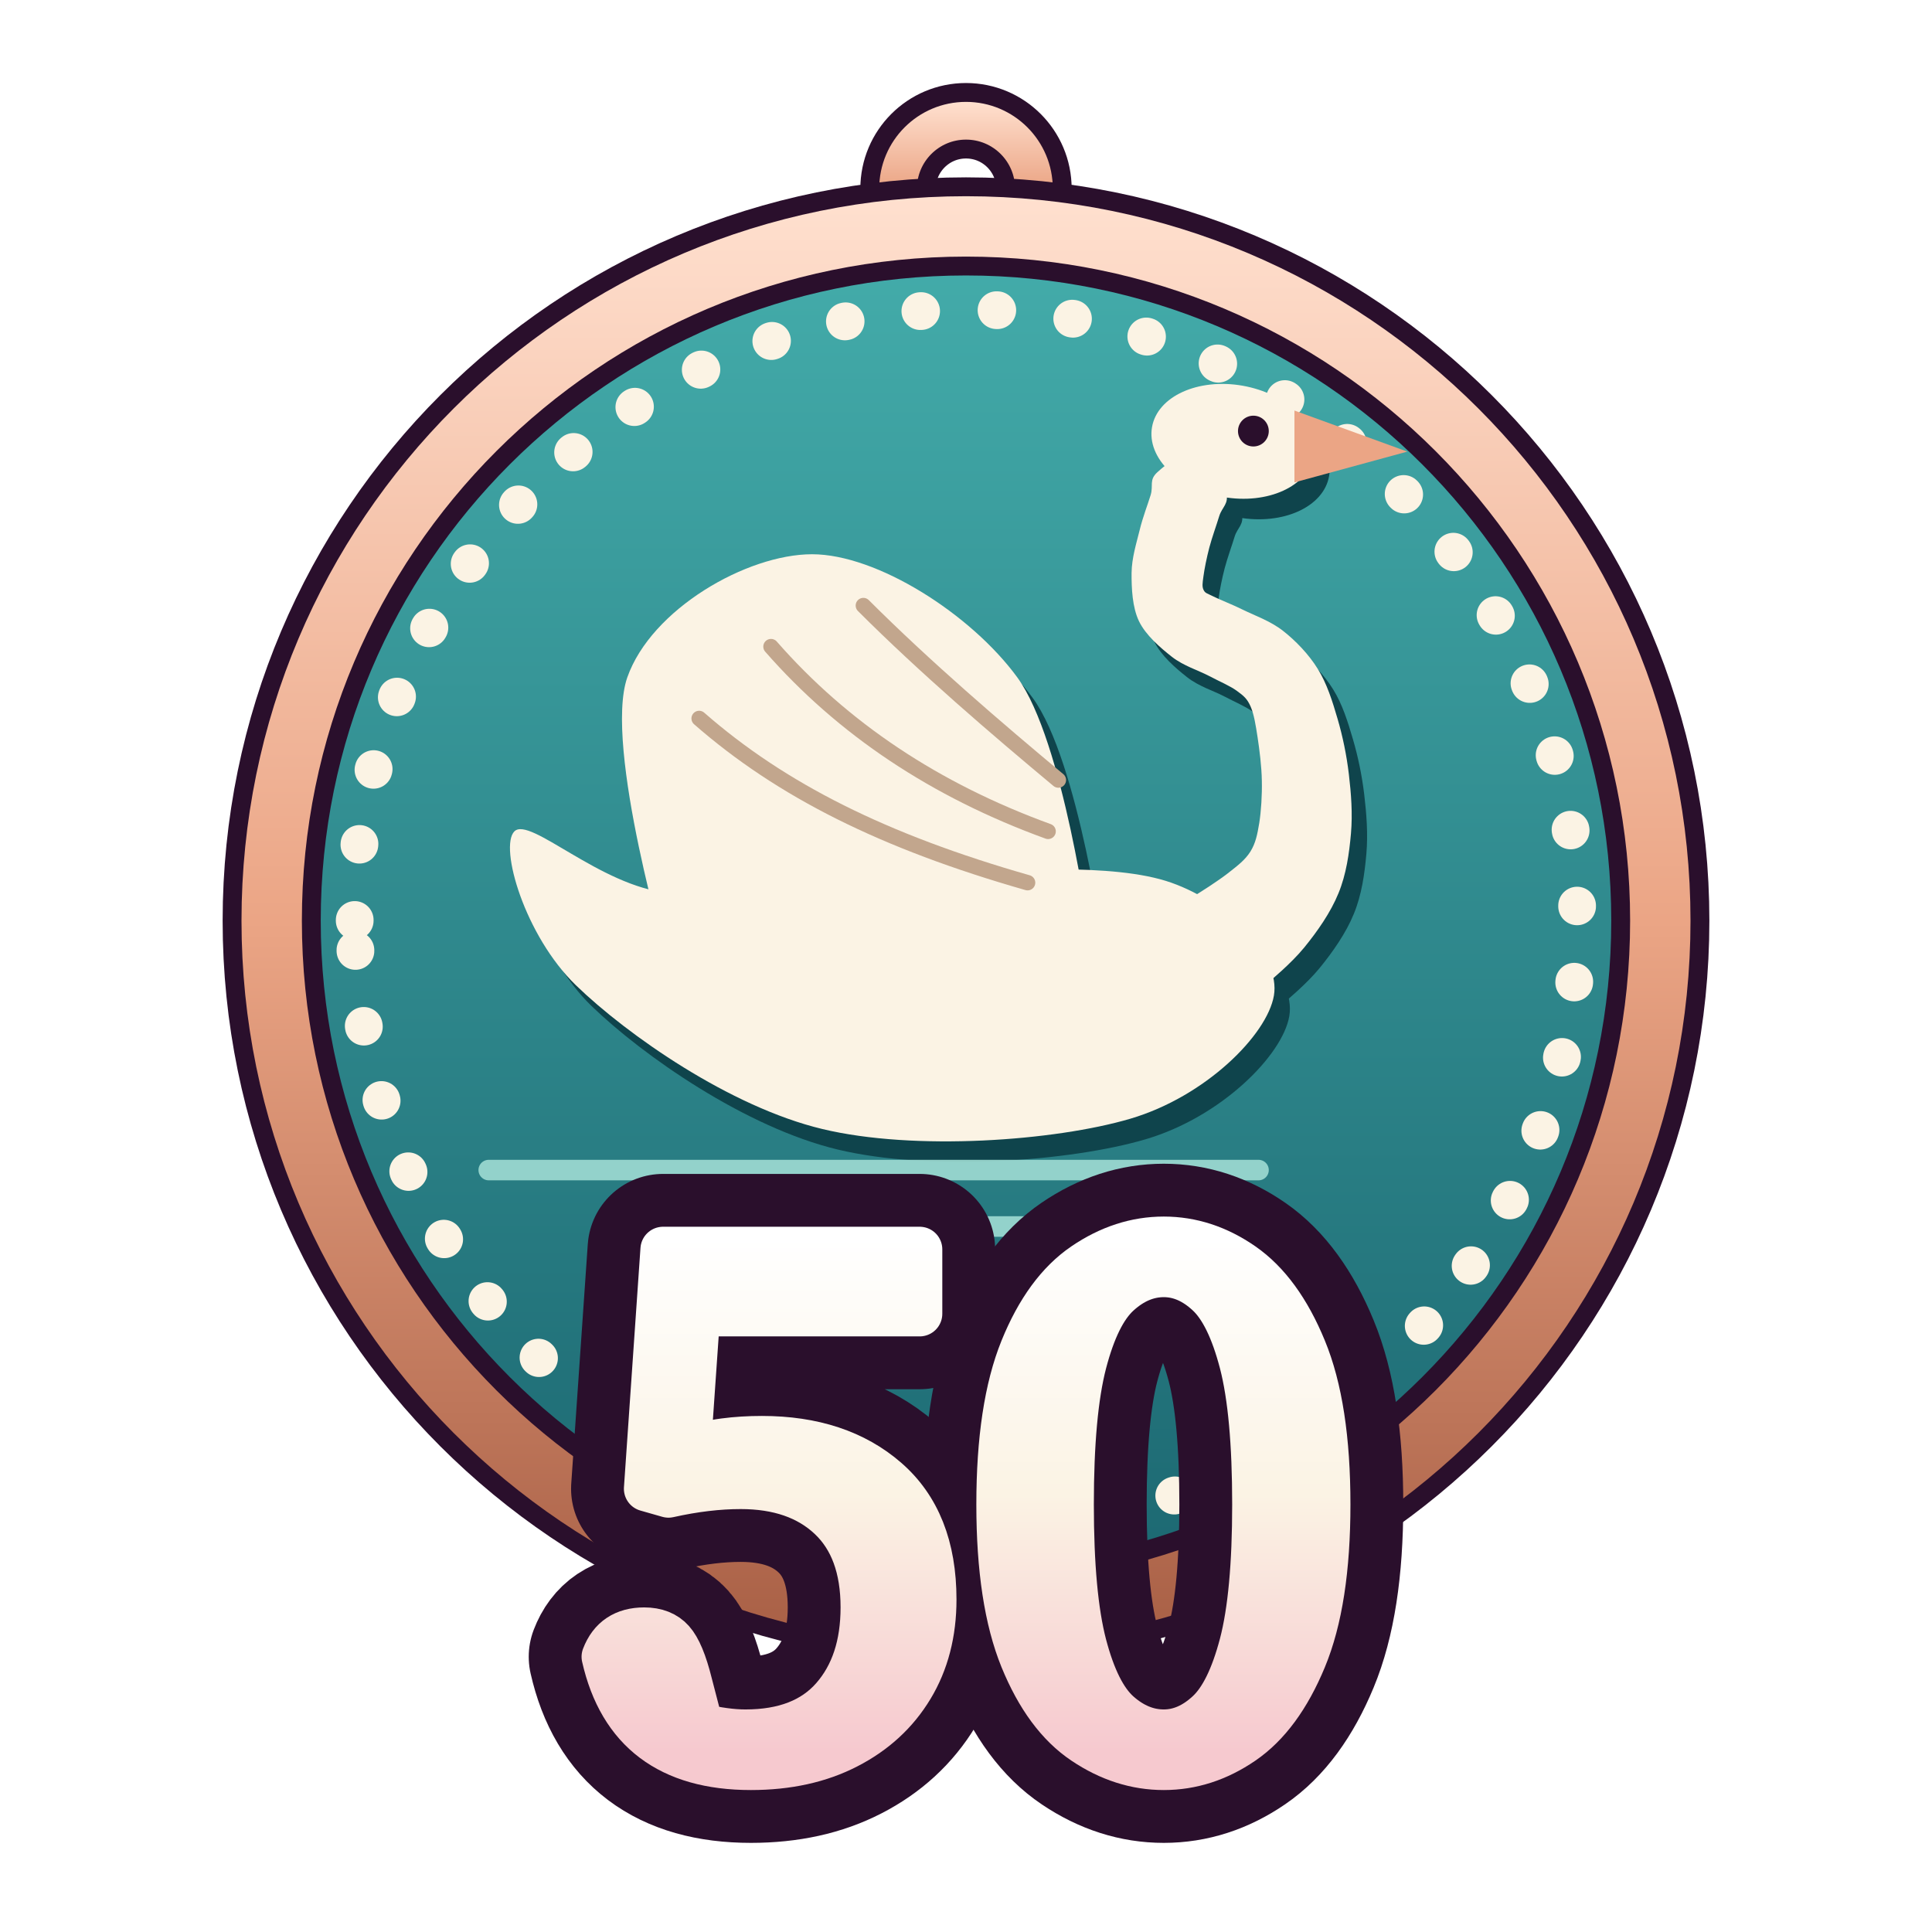
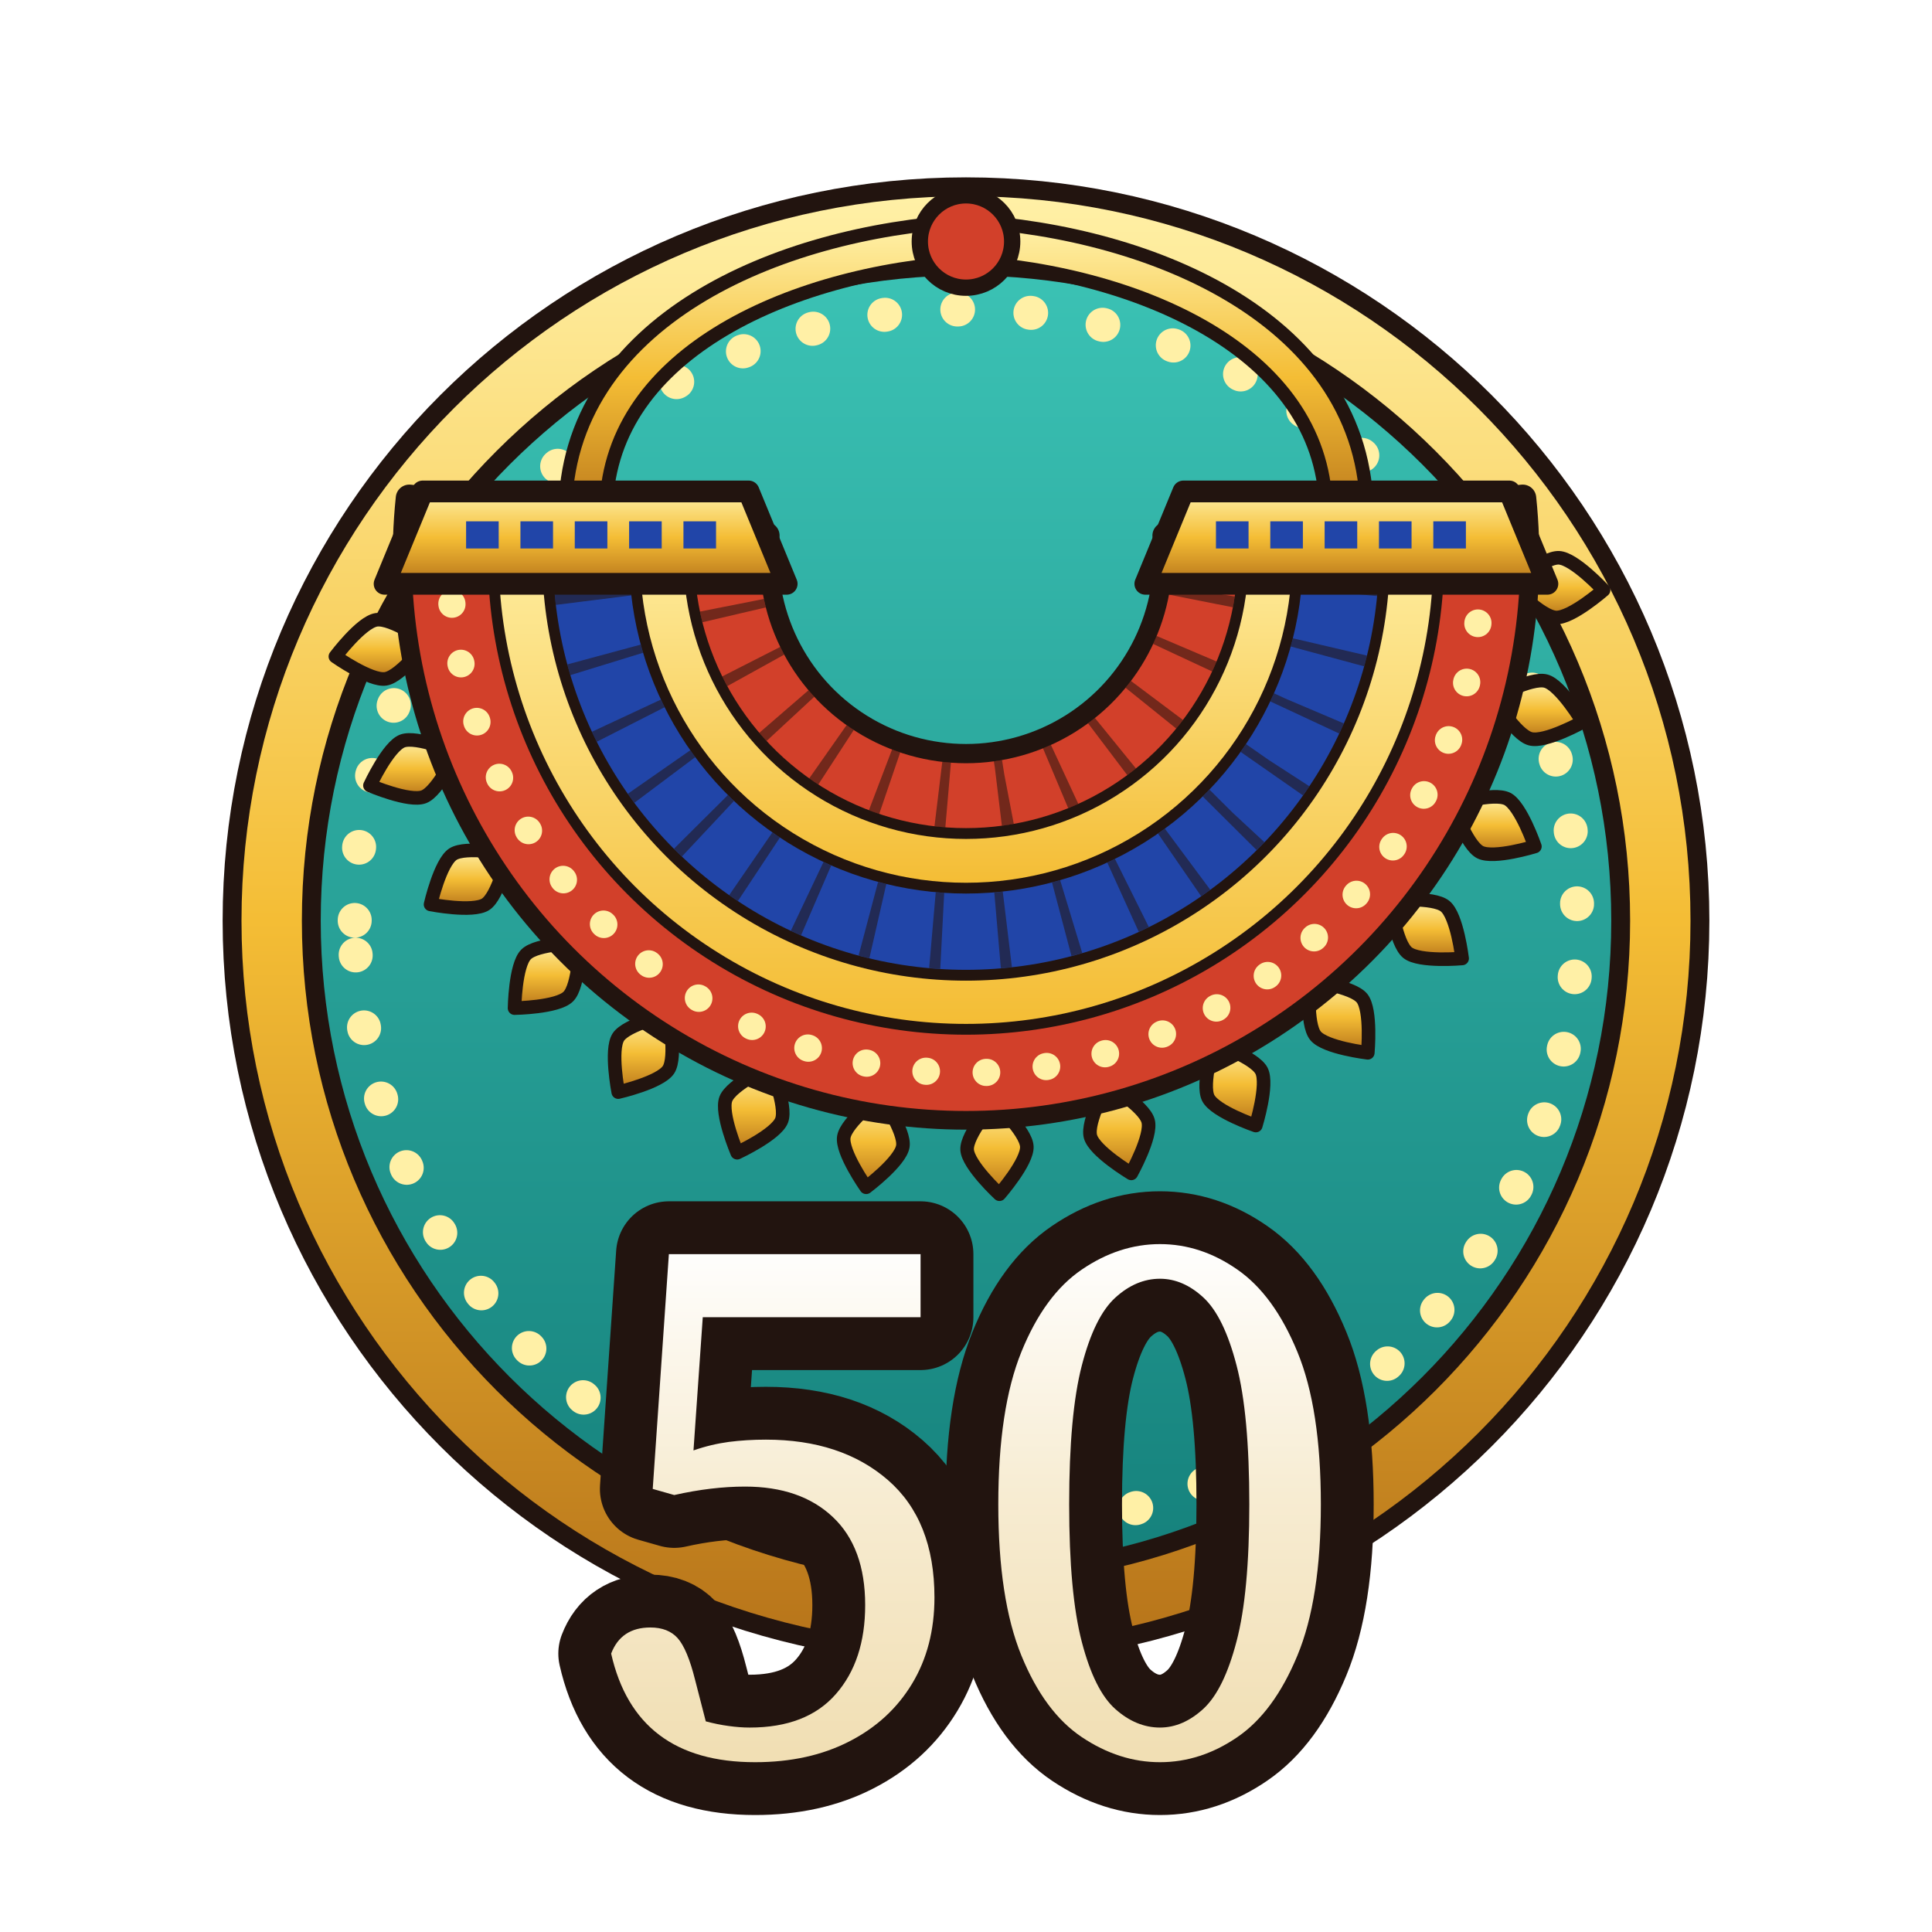
<svg xmlns="http://www.w3.org/2000/svg" width="256" height="256" viewBox="0 0 256 256">
  <defs>
-     <linearGradient id="linear-gradient-1" x1="128" y1="13.5" x2="128" y2="36.5" gradientUnits="userSpaceOnUse">
-       <stop offset="0" stop-color="#ffe0cf" />
-       <stop offset="0.5" stop-color="#eba585" />
-       <stop offset="1" stop-color="#a85f45" />
+     <linearGradient id="linear-gradient-1" x1="128" y1="30" x2="128" y2="214" gradientUnits="userSpaceOnUse">
+       <stop offset="0" stop-color="#3cc4b6" />
+       <stop offset="1" stop-color="#147f7a" />
    </linearGradient>
-     <linearGradient id="linear-gradient-2" x1="128" y1="30" x2="128" y2="214" gradientUnits="userSpaceOnUse">
-       <stop offset="0" stop-color="#44adab" />
-       <stop offset="1" stop-color="#1b6670" />
+     <linearGradient id="linear-gradient-2" x1="128" y1="26" x2="128" y2="218" gradientUnits="userSpaceOnUse">
+       <stop offset="0" stop-color="#fff0a6" />
+       <stop offset="0.5" stop-color="#f4bd35" />
+       <stop offset="1" stop-color="#b7741a" />
    </linearGradient>
-     <linearGradient id="linear-gradient-3" x1="128" y1="26" x2="128" y2="218" gradientUnits="userSpaceOnUse">
-       <stop offset="0" stop-color="#ffe0cf" />
-       <stop offset="0.5" stop-color="#eba585" />
-       <stop offset="1" stop-color="#a85f45" />
+     <linearGradient id="linear-gradient-3" x1="206.37" y1="73.91" x2="206.37" y2="81.83" gradientUnits="userSpaceOnUse">
+       <stop offset="0" stop-color="#fff0a6" />
+       <stop offset="0.5" stop-color="#f4bd35" />
+       <stop offset="1" stop-color="#b7741a" />
    </linearGradient>
-     <linearGradient id="linear-gradient-4" x1="0" y1="164" x2="0" y2="232" gradientUnits="userSpaceOnUse">
+     <linearGradient id="linear-gradient-4" x1="203.81" y1="90.18" x2="203.81" y2="97.96" gradientUnits="userSpaceOnUse">
+       <stop offset="0" stop-color="#fff0a6" />
+       <stop offset="0.5" stop-color="#f4bd35" />
+       <stop offset="1" stop-color="#b7741a" />
+     </linearGradient>
+     <linearGradient id="linear-gradient-5" x1="197.93" y1="105.58" x2="197.93" y2="113.2" gradientUnits="userSpaceOnUse">
+       <stop offset="0" stop-color="#fff0a6" />
+       <stop offset="0.5" stop-color="#f4bd35" />
+       <stop offset="1" stop-color="#b7741a" />
+     </linearGradient>
+     <linearGradient id="linear-gradient-6" x1="188.99" y1="119.2" x2="188.99" y2="127.1" gradientUnits="userSpaceOnUse">
+       <stop offset="0" stop-color="#fff0a6" />
+       <stop offset="0.5" stop-color="#f4bd35" />
+       <stop offset="1" stop-color="#b7741a" />
+     </linearGradient>
+     <linearGradient id="linear-gradient-7" x1="177.39" y1="129.99" x2="177.39" y2="139.5" gradientUnits="userSpaceOnUse">
+       <stop offset="0" stop-color="#fff0a6" />
+       <stop offset="0.5" stop-color="#f4bd35" />
+       <stop offset="1" stop-color="#b7741a" />
+     </linearGradient>
+     <linearGradient id="linear-gradient-8" x1="163.63" y1="138.24" x2="163.63" y2="149.14" gradientUnits="userSpaceOnUse">
+       <stop offset="0" stop-color="#fff0a6" />
+       <stop offset="0.5" stop-color="#f4bd35" />
+       <stop offset="1" stop-color="#b7741a" />
+     </linearGradient>
+     <linearGradient id="linear-gradient-9" x1="148.31" y1="143.66" x2="148.31" y2="155.48" gradientUnits="userSpaceOnUse">
+       <stop offset="0" stop-color="#fff0a6" />
+       <stop offset="0.5" stop-color="#f4bd35" />
+       <stop offset="1" stop-color="#b7741a" />
+     </linearGradient>
+     <linearGradient id="linear-gradient-10" x1="132.11" y1="146.02" x2="132.11" y2="158.24" gradientUnits="userSpaceOnUse">
+       <stop offset="0" stop-color="#fff0a6" />
+       <stop offset="0.5" stop-color="#f4bd35" />
+       <stop offset="1" stop-color="#b7741a" />
+     </linearGradient>
+     <linearGradient id="linear-gradient-11" x1="115.72" y1="145.23" x2="115.72" y2="157.32" gradientUnits="userSpaceOnUse">
+       <stop offset="0" stop-color="#fff0a6" />
+       <stop offset="0.5" stop-color="#f4bd35" />
+       <stop offset="1" stop-color="#b7741a" />
+     </linearGradient>
+     <linearGradient id="linear-gradient-12" x1="99.87" y1="141.31" x2="99.87" y2="152.74" gradientUnits="userSpaceOnUse">
+       <stop offset="0" stop-color="#fff0a6" />
+       <stop offset="0.5" stop-color="#f4bd35" />
+       <stop offset="1" stop-color="#b7741a" />
+     </linearGradient>
+     <linearGradient id="linear-gradient-13" x1="85.26" y1="134.45" x2="85.26" y2="144.71" gradientUnits="userSpaceOnUse">
+       <stop offset="0" stop-color="#fff0a6" />
+       <stop offset="0.5" stop-color="#f4bd35" />
+       <stop offset="1" stop-color="#b7741a" />
+     </linearGradient>
+     <linearGradient id="linear-gradient-14" x1="72.51" y1="124.92" x2="72.51" y2="133.58" gradientUnits="userSpaceOnUse">
+       <stop offset="0" stop-color="#fff0a6" />
+       <stop offset="0.5" stop-color="#f4bd35" />
+       <stop offset="1" stop-color="#b7741a" />
+     </linearGradient>
+     <linearGradient id="linear-gradient-15" x1="62.18" y1="112.69" x2="62.18" y2="120.32" gradientUnits="userSpaceOnUse">
+       <stop offset="0" stop-color="#fff0a6" />
+       <stop offset="0.5" stop-color="#f4bd35" />
+       <stop offset="1" stop-color="#b7741a" />
+     </linearGradient>
+     <linearGradient id="linear-gradient-16" x1="54.73" y1="98.04" x2="54.73" y2="105.73" gradientUnits="userSpaceOnUse">
+       <stop offset="0" stop-color="#fff0a6" />
+       <stop offset="0.5" stop-color="#f4bd35" />
+       <stop offset="1" stop-color="#b7741a" />
+     </linearGradient>
+     <linearGradient id="linear-gradient-17" x1="50.49" y1="82.1" x2="50.49" y2="89.97" gradientUnits="userSpaceOnUse">
+       <stop offset="0" stop-color="#fff0a6" />
+       <stop offset="0.5" stop-color="#f4bd35" />
+       <stop offset="1" stop-color="#b7741a" />
+     </linearGradient>
+     <linearGradient id="linear-gradient-18" x1="128" y1="67.29" x2="128" y2="135.67" gradientUnits="userSpaceOnUse">
+       <stop offset="0" stop-color="#fff0a6" />
+       <stop offset="1" stop-color="#f4bd35" />
+     </linearGradient>
+     <linearGradient id="linear-gradient-19" x1="128" y1="69.25" x2="128" y2="116.97" gradientUnits="userSpaceOnUse">
+       <stop offset="0" stop-color="#fff0a6" />
+       <stop offset="1" stop-color="#f4bd35" />
+     </linearGradient>
+     <linearGradient id="linear-gradient-20" x1="102.8" y1="30.2" x2="102.8" y2="69.8" gradientUnits="userSpaceOnUse">
+       <stop offset="0" stop-color="#fff0a6" />
+       <stop offset="0.5" stop-color="#f4bd35" />
+       <stop offset="1" stop-color="#b7741a" />
+     </linearGradient>
+     <linearGradient id="linear-gradient-21" x1="77.6" y1="65.12" x2="77.6" y2="77.36" gradientUnits="userSpaceOnUse">
+       <stop offset="0" stop-color="#fff0a6" />
+       <stop offset="0.5" stop-color="#f4bd35" />
+       <stop offset="1" stop-color="#b7741a" />
+     </linearGradient>
+     <linearGradient id="linear-gradient-22" x1="153.2" y1="30.2" x2="153.2" y2="69.8" gradientUnits="userSpaceOnUse">
+       <stop offset="0" stop-color="#fff0a6" />
+       <stop offset="0.5" stop-color="#f4bd35" />
+       <stop offset="1" stop-color="#b7741a" />
+     </linearGradient>
+     <linearGradient id="linear-gradient-23" x1="178.4" y1="65.12" x2="178.4" y2="77.36" gradientUnits="userSpaceOnUse">
+       <stop offset="0" stop-color="#fff0a6" />
+       <stop offset="0.5" stop-color="#f4bd35" />
+       <stop offset="1" stop-color="#b7741a" />
+     </linearGradient>
+     <linearGradient id="linear-gradient-24" x1="0" y1="164" x2="0" y2="232" gradientUnits="userSpaceOnUse">
      <stop offset="0" stop-color="#ffffff" />
-       <stop offset="0.5" stop-color="#fbf3e4" />
-       <stop offset="1" stop-color="#f6c9cf" />
+       <stop offset="0.5" stop-color="#f7ecd2" />
+       <stop offset="1" stop-color="#f1dfb4" />
    </linearGradient>
  </defs>
  <g>
-     <circle cx="128" cy="25" r="9" fill="none" stroke="#2a0f2c" stroke-width="10" stroke-linecap="round" stroke-linejoin="round" />
-     <circle cx="128" cy="25" r="9" fill="none" stroke="url(#linear-gradient-1)" stroke-width="5" stroke-linecap="round" stroke-linejoin="round" />
-     <circle cx="128" cy="122" r="92" fill="url(#linear-gradient-2)" stroke="#2a0f2c" stroke-width="13" stroke-linecap="round" stroke-linejoin="round" />
-     <circle cx="128" cy="122" r="92" fill="none" stroke="url(#linear-gradient-3)" stroke-width="8" stroke-linecap="round" stroke-linejoin="round" />
-     <path d="M47 122 C47 77.26 83.26 41 128 41 C172.74 41 209 77.26 209 122 C209 166.74 172.74 203 128 203 C83.26 203 47 166.74 47 122 Z" fill="none" stroke="#fbf3e4" stroke-width="5" stroke-linecap="round" stroke-linejoin="round" stroke-dasharray="0.1 10" />
+     <circle cx="128" cy="122" r="92" fill="url(#linear-gradient-1)" stroke="#22140f" stroke-width="13" stroke-linecap="round" stroke-linejoin="round" />
+     <circle cx="128" cy="122" r="92" fill="none" stroke="url(#linear-gradient-2)" stroke-width="8" stroke-linecap="round" stroke-linejoin="round" />
+     <path d="M47 122 C47 77.26 83.26 41 128 41 C172.74 41 209 77.26 209 122 C209 166.74 172.74 203 128 203 C83.26 203 47 166.74 47 122 Z" fill="none" stroke="#fff0a6" stroke-width="4.5" stroke-linecap="round" stroke-linejoin="round" stroke-dasharray="0.1 9.6" />
    <g>
-       <g>
-         <path d="M78.36 133.28 C71.56 126.7 68.16 114.92 70.2 112.88 C72.24 110.84 81.54 120.14 90.6 121.04 C99.66 121.94 113.5 118.54 124.6 118.32 C135.7 118.1 149.54 116.96 157.24 119.68 C164.94 122.4 171.74 129.42 170.84 134.64 C169.94 139.86 161.78 148.02 151.8 150.96 C141.82 153.9 123.24 155.26 111 152.32 C98.76 149.38 85.16 139.86 78.36 133.28 Z" fill="#0f444c" />
-         <path d="M90.6 130.56 C90.6 130.56 81.98 101.54 85.16 92.48 C88.34 83.42 101.02 76.16 109.64 76.16 C118.26 76.16 130.72 84.1 136.84 92.48 C142.96 100.86 146.36 126.48 146.36 126.48 Z" fill="#0f444c" />
-         <path d="M147.28 139.73 C148.98 142.13 156.97 142.05 159.61 141.88 C162.24 141.7 161.59 139.98 163.1 138.69 C164.62 137.39 166.77 135.86 168.72 134.12 C170.68 132.39 173.06 130.45 174.85 128.28 C176.62 126.11 178.36 123.62 179.39 121.09 C180.43 118.57 180.82 115.78 181.05 113.15 C181.28 110.52 181.07 107.84 180.77 105.3 C180.47 102.77 179.95 100.27 179.27 97.95 C178.59 95.62 177.86 93.29 176.65 91.35 C175.45 89.41 173.72 87.62 172.06 86.32 C170.4 85.01 168.24 84.26 166.7 83.5 C165.16 82.74 163.65 82.18 162.79 81.74 C161.93 81.31 161.74 81.33 161.52 80.89 C161.31 80.45 161.37 80.04 161.5 79.11 C161.62 78.17 161.93 76.62 162.28 75.28 C162.63 73.95 163.23 72.31 163.6 71.09 C163.98 69.88 164.91 69.49 164.52 67.99 C164.14 66.48 162.83 62.53 161.31 62.08 C159.78 61.63 156.53 64.25 155.4 65.29 C154.26 66.33 154.89 67.03 154.51 68.31 C154.12 69.58 153.47 71.23 153.05 72.96 C152.63 74.68 152 76.64 151.98 78.65 C151.97 80.66 152.07 83.18 152.96 85.03 C153.85 86.88 155.78 88.54 157.32 89.75 C158.87 90.96 160.8 91.53 162.23 92.28 C163.67 93.04 165.03 93.6 165.94 94.27 C166.86 94.94 167.29 95.3 167.75 96.33 C168.2 97.36 168.43 98.8 168.68 100.44 C168.93 102.08 169.21 104.29 169.24 106.18 C169.28 108.06 169.15 110.19 168.9 111.76 C168.64 113.32 168.42 114.43 167.73 115.55 C167.03 116.66 166.1 117.37 164.73 118.44 C163.37 119.49 161.36 120.78 159.53 121.9 C157.7 123.01 155.42 124.2 153.74 125.11 C152.05 126.03 150.51 124.97 149.43 127.4 C148.36 129.85 145.59 137.31 147.28 139.73 Z" fill="#0f444c" />
-         <path d="M154.69 59.31 C155.4 55.24 160.78 52.79 166.7 53.83 C172.62 54.88 176.83 59.02 176.11 63.09 C175.4 67.16 170.02 69.61 164.1 68.57 C158.18 67.52 153.97 63.38 154.69 59.31 Z" fill="#0f444c" />
-       </g>
-       <g>
-         <path d="M76.32 130.56 C69.52 123.98 66.12 112.2 68.16 110.16 C70.2 108.12 79.5 117.42 88.56 118.32 C97.62 119.22 111.46 115.82 122.56 115.6 C133.66 115.38 147.5 114.24 155.2 116.96 C162.9 119.68 169.7 126.7 168.8 131.92 C167.9 137.14 159.74 145.3 149.76 148.24 C139.78 151.18 121.2 152.54 108.96 149.6 C96.72 146.66 83.12 137.14 76.32 130.56 Z" fill="#fbf3e4" />
-         <path d="M88.56 127.84 C88.56 127.84 79.94 98.82 83.12 89.76 C86.3 80.7 98.98 73.44 107.6 73.44 C116.22 73.44 128.68 81.38 134.8 89.76 C140.92 98.14 144.32 123.76 144.32 123.76 Z" fill="#fbf3e4" />
-         <path d="M145.24 137.01 C146.94 139.41 154.93 139.33 157.57 139.16 C160.2 138.98 159.55 137.26 161.06 135.97 C162.58 134.67 164.73 133.14 166.68 131.4 C168.64 129.67 171.02 127.73 172.81 125.56 C174.58 123.39 176.32 120.9 177.35 118.37 C178.39 115.85 178.78 113.06 179.01 110.43 C179.24 107.8 179.03 105.12 178.73 102.58 C178.43 100.05 177.91 97.55 177.23 95.23 C176.55 92.9 175.82 90.57 174.61 88.63 C173.41 86.69 171.68 84.9 170.02 83.6 C168.36 82.29 166.2 81.54 164.66 80.78 C163.12 80.02 161.61 79.46 160.75 79.02 C159.89 78.59 159.7 78.61 159.48 78.17 C159.27 77.73 159.33 77.32 159.46 76.39 C159.58 75.45 159.89 73.9 160.24 72.56 C160.59 71.23 161.19 69.59 161.56 68.37 C161.94 67.16 162.87 66.77 162.48 65.27 C162.1 63.76 160.79 59.81 159.27 59.36 C157.74 58.91 154.49 61.53 153.36 62.57 C152.22 63.61 152.85 64.31 152.47 65.59 C152.08 66.86 151.43 68.51 151.01 70.24 C150.59 71.96 149.96 73.92 149.94 75.93 C149.93 77.94 150.03 80.46 150.92 82.31 C151.81 84.16 153.74 85.82 155.28 87.03 C156.83 88.24 158.76 88.81 160.19 89.56 C161.63 90.32 162.99 90.88 163.9 91.55 C164.82 92.22 165.25 92.58 165.71 93.61 C166.16 94.64 166.39 96.08 166.64 97.72 C166.89 99.36 167.17 101.57 167.2 103.46 C167.24 105.34 167.11 107.47 166.86 109.04 C166.6 110.6 166.38 111.71 165.69 112.83 C164.99 113.94 164.06 114.65 162.69 115.72 C161.33 116.77 159.32 118.06 157.49 119.18 C155.66 120.29 153.38 121.48 151.7 122.39 C150.01 123.31 148.47 122.25 147.39 124.68 C146.32 127.13 143.55 134.59 145.24 137.01 Z" fill="#fbf3e4" />
-         <path d="M152.65 56.59 C153.36 52.52 158.74 50.07 164.66 51.11 C170.58 52.16 174.79 56.3 174.07 60.37 C173.36 64.44 167.98 66.89 162.06 65.85 C156.14 64.8 151.93 60.66 152.65 56.59 Z" fill="#fbf3e4" />
-       </g>
-       <polygon points="171.52,54.4 186.48,59.84 171.52,63.92" fill="#eba585" />
-       <circle cx="166.08" cy="57.12" r="2.04" fill="#2a0f2c" />
-       <path d="M92.64 95.2 C103.52 104.72 117.12 111.52 136.16 116.96" fill="none" stroke="#c2a68d" stroke-width="2.04" stroke-linecap="round" stroke-linejoin="round" />
-       <path d="M102.16 85.68 C111.68 96.56 123.92 104.72 138.88 110.16" fill="none" stroke="#c2a68d" stroke-width="2.04" stroke-linecap="round" stroke-linejoin="round" />
-       <path d="M114.4 80.24 C122.56 88.4 132.08 96.56 140.24 103.36" fill="none" stroke="#c2a68d" stroke-width="2.04" stroke-linecap="round" stroke-linejoin="round" />
-       <line x1="64.76" y1="155.04" x2="166.76" y2="155.04" fill="none" stroke="#9fdcd3" stroke-width="2.72" stroke-linecap="round" stroke-linejoin="round" opacity="0.9" />
-       <line x1="85.16" y1="162.52" x2="159.96" y2="162.52" fill="none" stroke="#9fdcd3" stroke-width="2.72" stroke-linecap="round" stroke-linejoin="round" opacity="0.9" />
+       <path d="M212.48 78.19 C212.48 78.19 208.2 81.93 206.16 81.82 C204.13 81.72 200.26 77.55 200.26 77.55 C200.26 77.55 204.54 73.8 206.58 73.91 C208.62 74.02 212.48 78.19 212.48 78.19 Z" fill="url(#linear-gradient-3)" stroke="#22140f" stroke-width="1.8" stroke-linecap="round" stroke-linejoin="round" />
+       <path d="M209.72 95.66 C209.72 95.66 204.75 98.43 202.78 97.89 C200.81 97.37 197.9 92.49 197.9 92.49 C197.9 92.49 202.86 89.72 204.83 90.25 C206.8 90.77 209.72 95.66 209.72 95.66 Z" fill="url(#linear-gradient-4)" stroke="#22140f" stroke-width="1.8" stroke-linecap="round" stroke-linejoin="round" />
+       <path d="M203.38 112.16 C203.38 112.16 197.95 113.84 196.13 112.92 C194.31 111.99 192.48 106.61 192.48 106.61 C192.48 106.61 197.9 104.94 199.73 105.86 C201.54 106.79 203.38 112.16 203.38 112.16 Z" fill="url(#linear-gradient-5)" stroke="#22140f" stroke-width="1.8" stroke-linecap="round" stroke-linejoin="round" />
+       <path d="M193.74 127 C193.74 127 188.08 127.51 186.5 126.23 C184.92 124.94 184.23 119.3 184.23 119.3 C184.23 119.3 189.9 118.79 191.48 120.07 C193.07 121.35 193.74 127 193.74 127 Z" fill="url(#linear-gradient-6)" stroke="#22140f" stroke-width="1.8" stroke-linecap="round" stroke-linejoin="round" />
+       <path d="M181.24 139.5 C181.24 139.5 175.59 138.83 174.31 137.24 C173.03 135.66 173.54 129.99 173.54 129.99 C173.54 129.99 179.18 130.68 180.47 132.26 C181.75 133.84 181.24 139.5 181.24 139.5 Z" fill="url(#linear-gradient-7)" stroke="#22140f" stroke-width="1.8" stroke-linecap="round" stroke-linejoin="round" />
+       <path d="M166.4 149.14 C166.4 149.14 161.03 147.3 160.1 145.49 C159.18 143.66 160.85 138.24 160.85 138.24 C160.85 138.24 166.23 140.07 167.16 141.89 C168.08 143.71 166.4 149.14 166.4 149.14 Z" fill="url(#linear-gradient-8)" stroke="#22140f" stroke-width="1.8" stroke-linecap="round" stroke-linejoin="round" />
+       <path d="M149.9 155.48 C149.9 155.48 145.01 152.56 144.49 150.59 C143.96 148.62 146.73 143.66 146.73 143.66 C146.73 143.66 151.61 146.57 152.13 148.54 C152.67 150.51 149.9 155.48 149.9 155.48 Z" fill="url(#linear-gradient-9)" stroke="#22140f" stroke-width="1.8" stroke-linecap="round" stroke-linejoin="round" />
+       <path d="M132.43 158.24 C132.43 158.24 128.26 154.38 128.15 152.34 C128.04 150.3 131.79 146.02 131.79 146.02 C131.79 146.02 135.96 149.89 136.06 151.92 C136.17 153.96 132.43 158.24 132.43 158.24 Z" fill="url(#linear-gradient-10)" stroke="#22140f" stroke-width="1.8" stroke-linecap="round" stroke-linejoin="round" />
+       <path d="M114.77 157.32 C114.77 157.32 111.49 152.67 111.81 150.66 C112.13 148.64 116.68 145.23 116.68 145.23 C116.68 145.23 119.95 149.88 119.63 151.89 C119.32 153.91 114.77 157.32 114.77 157.32 Z" fill="url(#linear-gradient-11)" stroke="#22140f" stroke-width="1.8" stroke-linecap="round" stroke-linejoin="round" />
+       <path d="M97.68 152.74 C97.68 152.74 95.45 147.51 96.18 145.61 C96.91 143.7 102.07 141.31 102.07 141.31 C102.07 141.31 104.3 146.54 103.57 148.45 C102.84 150.35 97.68 152.74 97.68 152.74 Z" fill="url(#linear-gradient-12)" stroke="#22140f" stroke-width="1.8" stroke-linecap="round" stroke-linejoin="round" />
+       <path d="M81.92 144.71 C81.92 144.71 80.83 139.14 81.93 137.42 C83.04 135.71 88.59 134.45 88.59 134.45 C88.59 134.45 89.69 140.02 88.58 141.74 C87.46 143.45 81.92 144.71 81.92 144.71 Z" fill="url(#linear-gradient-13)" stroke="#22140f" stroke-width="1.8" stroke-linecap="round" stroke-linejoin="round" />
+       <path d="M68.18 133.58 C68.18 133.58 68.26 127.9 69.71 126.46 C71.15 125.01 76.84 124.92 76.84 124.92 C76.84 124.92 76.75 130.61 75.3 132.05 C73.86 133.5 68.18 133.58 68.18 133.58 Z" fill="url(#linear-gradient-14)" stroke="#22140f" stroke-width="1.8" stroke-linecap="round" stroke-linejoin="round" />
+       <path d="M57.05 119.84 C57.05 119.84 58.31 114.3 60.02 113.18 C61.74 112.07 67.31 113.17 67.31 113.17 C67.31 113.17 66.05 118.72 64.34 119.83 C62.62 120.93 57.05 119.84 57.05 119.84 Z" fill="url(#linear-gradient-15)" stroke="#22140f" stroke-width="1.8" stroke-linecap="round" stroke-linejoin="round" />
+       <path d="M49.02 104.08 C49.02 104.08 51.41 98.92 53.31 98.19 C55.22 97.46 60.45 99.69 60.45 99.69 C60.45 99.69 58.06 104.85 56.15 105.58 C54.25 106.31 49.02 104.08 49.02 104.08 Z" fill="url(#linear-gradient-16)" stroke="#22140f" stroke-width="1.8" stroke-linecap="round" stroke-linejoin="round" />
+       <path d="M44.44 86.99 C44.44 86.99 47.85 82.44 49.87 82.13 C51.88 81.81 56.53 85.08 56.53 85.08 C56.53 85.08 53.12 89.63 51.1 89.95 C49.09 90.27 44.44 86.99 44.44 86.99 Z" fill="url(#linear-gradient-17)" stroke="#22140f" stroke-width="1.8" stroke-linecap="round" stroke-linejoin="round" />
+       <path d="M201.76 66.01 C204.71 94.2 191.33 121.61 167.29 136.62 C143.25 151.64 112.75 151.64 88.71 136.62 C64.67 121.61 51.29 94.2 54.24 66.01 L101.5 70.97 C100.45 81.1 105.25 90.94 113.89 96.34 C122.52 101.73 133.48 101.73 142.11 96.34 C150.75 90.94 155.55 81.1 154.5 70.97 Z" fill="#22140f" stroke="#22140f" stroke-width="3.6" stroke-linecap="round" stroke-linejoin="round" />
+       <path d="M201.04 66.08 C203.98 94.01 190.73 121.17 166.92 136.05 C143.11 150.93 112.89 150.93 89.08 136.05 C65.27 121.17 52.02 94.01 54.96 66.08 L64.99 67.14 C62.46 91.22 73.89 114.65 94.43 127.48 C114.97 140.31 141.03 140.31 161.57 127.48 C182.11 114.65 193.54 91.22 191.01 67.14 Z" fill="#d2402a" />
+       <path d="M189.58 67.29 C192.05 90.83 180.89 113.72 160.81 126.26 C140.74 138.81 115.26 138.81 95.19 126.26 C75.11 113.72 63.95 90.83 66.42 67.29 L72.15 67.89 C69.9 89.25 80.02 110.02 98.23 121.4 C116.45 132.79 139.55 132.79 157.77 121.4 C175.98 110.02 186.1 89.25 183.85 67.89 Z" fill="url(#linear-gradient-18)" />
+       <path d="M182.42 68.04 C184.61 88.85 174.75 109.1 157 120.19 C139.26 131.28 116.74 131.28 99 120.19 C81.25 109.1 71.39 88.85 73.58 68.04 L83.6 69.09 C81.82 86.07 89.87 102.57 104.34 111.62 C118.82 120.66 137.18 120.66 151.66 111.62 C166.13 102.57 174.18 86.07 172.4 69.09 Z" fill="#2145a8" />
+       <path d="M170.96 69.25 C172.69 85.67 164.9 101.65 150.9 110.4 C136.89 119.16 119.11 119.16 105.1 110.4 C91.1 101.65 83.31 85.67 85.04 69.25 L90.76 69.84 C89.28 84.07 96.03 97.9 108.17 105.48 C120.3 113.06 135.7 113.06 147.83 105.48 C159.97 97.9 166.72 84.07 165.24 69.84 Z" fill="url(#linear-gradient-19)" />
+       <path d="M163.81 69.99 C165.23 83.68 158.74 96.98 147.07 104.27 C135.4 111.55 120.6 111.55 108.93 104.27 C97.26 96.98 90.77 83.68 92.19 69.99 L100.79 70.9 C99.69 81.31 104.63 91.43 113.5 96.97 C122.37 102.52 133.63 102.52 142.5 96.97 C151.37 91.43 156.31 81.31 155.21 70.9 Z" fill="#d2402a" />
+       <path d="M196.03 66.61 C198.76 92.62 186.42 117.91 164.25 131.76 C142.07 145.62 113.93 145.62 91.75 131.76 C69.58 117.91 57.24 92.62 59.97 66.61" fill="none" stroke="#fff0a6" stroke-width="3.6" stroke-linecap="round" stroke-linejoin="round" stroke-dasharray="0.07 7.92" />
+       <path d="M177.41 68.57 C179.4 87.46 170.44 105.84 154.33 115.9 C138.22 125.97 117.78 125.97 101.67 115.9 C85.56 105.84 76.6 87.46 78.59 68.57" fill="none" stroke="#22140f" stroke-width="10.08" stroke-linejoin="round" stroke-dasharray="1.3 7.34" opacity="0.55" />
+       <path d="M159.51 70.45 C160.77 82.49 155.06 94.2 144.79 100.62 C134.52 107.04 121.48 107.04 111.21 100.62 C100.94 94.2 95.23 82.49 96.49 70.45" fill="none" stroke="#22140f" stroke-width="8.64" stroke-linejoin="round" stroke-dasharray="1.3 6.62" opacity="0.55" />
+       <path d="M77.6 68 C77.6 44.96 103.52 33.44 128 32" fill="none" stroke="#22140f" stroke-width="7.2" stroke-linecap="round" stroke-linejoin="round" />
+       <path d="M77.6 68 C77.6 44.96 103.52 33.44 128 32" fill="none" stroke="url(#linear-gradient-20)" stroke-width="3.6" stroke-linecap="round" stroke-linejoin="round" />
+       <polygon points="104.24,77.36 50.96,77.36 56,65.12 99.2,65.12" fill="url(#linear-gradient-21)" stroke="#22140f" stroke-width="2.88" stroke-linecap="round" stroke-linejoin="round" />
+       <line x1="94.88" y1="70.88" x2="60.32" y2="70.88" fill="none" stroke="#2145a8" stroke-width="3.6" stroke-linejoin="round" stroke-dasharray="4.32 2.88" />
+       <path d="M178.4 68 C178.4 44.96 152.48 33.44 128 32" fill="none" stroke="#22140f" stroke-width="7.2" stroke-linecap="round" stroke-linejoin="round" />
+       <path d="M178.4 68 C178.4 44.96 152.48 33.44 128 32" fill="none" stroke="url(#linear-gradient-22)" stroke-width="3.6" stroke-linecap="round" stroke-linejoin="round" />
+       <polygon points="151.76,77.36 205.04,77.36 200,65.12 156.8,65.12" fill="url(#linear-gradient-23)" stroke="#22140f" stroke-width="2.88" stroke-linecap="round" stroke-linejoin="round" />
+       <line x1="161.12" y1="70.88" x2="195.68" y2="70.88" fill="none" stroke="#2145a8" stroke-width="3.6" stroke-linejoin="round" stroke-dasharray="4.32 2.88" />
+       <circle cx="128" cy="32" r="6.12" fill="#d2402a" stroke="#22140f" stroke-width="2.16" stroke-linecap="round" stroke-linejoin="round" />
    </g>
    <g>
-       <path d="M99.5 234.19 C88.76 234.19 82.27 229.3 80.06 219.53 C80.96 217.17 82.73 215.99 85.36 215.99 C86.95 215.99 88.19 216.48 89.05 217.45 C89.92 218.42 90.7 220.29 91.39 223.06 L92.85 228.68 C93.89 228.96 94.91 229.17 95.92 229.3 C96.92 229.44 97.87 229.51 98.78 229.51 C103.91 229.51 107.79 228 110.42 224.99 C113.06 221.97 114.38 217.97 114.38 212.98 C114.38 207.78 112.92 203.81 110.01 201.07 C107.1 198.33 103.14 196.96 98.15 196.96 C95.17 196.96 91.98 197.34 88.58 198.1 L85.67 197.27 L87.86 165.55 L121.86 165.55 L121.86 174.08 L92.43 174.08 L91.18 192.07 C92.78 191.52 94.37 191.14 95.97 190.93 C97.56 190.72 99.23 190.62 100.96 190.62 C107.75 190.62 113.25 192.44 117.44 196.08 C121.64 199.72 123.74 205 123.74 211.94 C123.74 216.37 122.73 220.26 120.72 223.58 C118.71 226.91 115.88 229.51 112.24 231.38 C108.6 233.26 104.36 234.19 99.5 234.19 Z" fill="#2a0f2c" stroke="#2a0f2c" stroke-width="20" stroke-linecap="round" stroke-linejoin="round" />
-       <path d="M154.21 234.19 C150.53 234.19 147.01 233.07 143.65 230.81 C140.29 228.56 137.57 224.88 135.49 219.79 C133.41 214.69 132.37 207.88 132.37 199.35 C132.37 190.75 133.41 183.89 135.49 178.76 C137.57 173.63 140.29 169.92 143.65 167.63 C147.01 165.34 150.53 164.2 154.21 164.2 C157.88 164.2 161.37 165.34 164.66 167.63 C167.95 169.92 170.66 173.63 172.77 178.76 C174.89 183.89 175.94 190.75 175.94 199.35 C175.94 207.88 174.89 214.69 172.77 219.79 C170.66 224.88 167.95 228.56 164.66 230.81 C161.37 233.07 157.88 234.19 154.21 234.19 Z M154.21 229.51 C156.29 229.51 158.25 228.66 160.08 226.96 C161.92 225.27 163.41 222.23 164.56 217.86 C165.7 213.5 166.27 207.33 166.27 199.35 C166.27 191.24 165.7 184.98 164.56 180.58 C163.41 176.18 161.92 173.13 160.08 171.43 C158.25 169.73 156.29 168.88 154.21 168.88 C152.06 168.88 150.05 169.73 148.18 171.43 C146.3 173.13 144.8 176.18 143.65 180.58 C142.51 184.98 141.94 191.24 141.94 199.35 C141.94 207.39 142.51 213.6 143.65 217.97 C144.8 222.34 146.3 225.35 148.18 227.02 C150.05 228.68 152.06 229.51 154.21 229.51 Z" fill="#2a0f2c" stroke="#2a0f2c" stroke-width="20" stroke-linecap="round" stroke-linejoin="round" />
+       <path d="M100.05 233.5 C89.51 233.5 83.15 228.7 80.98 219.11 C81.86 216.8 83.6 215.65 86.18 215.65 C87.74 215.65 88.95 216.12 89.8 217.07 C90.65 218.03 91.42 219.86 92.1 222.58 L93.52 228.09 C94.54 228.36 95.55 228.57 96.53 228.7 C97.52 228.84 98.45 228.91 99.34 228.91 C104.37 228.91 108.18 227.43 110.76 224.47 C113.35 221.51 114.64 217.58 114.64 212.69 C114.64 207.59 113.21 203.7 110.35 201.01 C107.5 198.32 103.62 196.98 98.73 196.98 C95.8 196.98 92.67 197.35 89.34 198.1 L86.49 197.29 L88.63 166.18 L121.98 166.18 L121.98 174.54 L93.12 174.54 L91.89 192.19 C93.46 191.64 95.02 191.27 96.58 191.06 C98.15 190.86 99.78 190.76 101.48 190.76 C108.14 190.76 113.53 192.54 117.65 196.11 C121.76 199.68 123.82 204.87 123.82 211.67 C123.82 216.02 122.83 219.83 120.86 223.09 C118.89 226.36 116.12 228.91 112.55 230.74 C108.98 232.58 104.81 233.5 100.05 233.5 Z" fill="#22140f" stroke="#22140f" stroke-width="14" stroke-linecap="round" stroke-linejoin="round" />
+       <path d="M153.7 233.5 C150.1 233.5 146.65 232.39 143.35 230.18 C140.05 227.97 137.38 224.37 135.34 219.37 C133.3 214.37 132.28 207.69 132.28 199.33 C132.28 190.89 133.3 184.16 135.34 179.13 C137.38 174.1 140.05 170.46 143.35 168.22 C146.65 165.97 150.1 164.85 153.7 164.85 C157.31 164.85 160.72 165.97 163.95 168.22 C167.19 170.46 169.84 174.1 171.91 179.13 C173.99 184.16 175.02 190.89 175.02 199.33 C175.02 207.69 173.99 214.37 171.91 219.37 C169.84 224.37 167.19 227.97 163.95 230.18 C160.72 232.39 157.31 233.5 153.7 233.5 Z M153.7 228.91 C155.74 228.91 157.67 228.07 159.47 226.41 C161.27 224.74 162.73 221.77 163.85 217.48 C164.98 213.2 165.54 207.15 165.54 199.33 C165.54 191.37 164.98 185.23 163.85 180.92 C162.73 176.6 161.27 173.61 159.47 171.94 C157.67 170.27 155.74 169.44 153.7 169.44 C151.6 169.44 149.62 170.27 147.79 171.94 C145.95 173.61 144.47 176.6 143.35 180.92 C142.23 185.23 141.67 191.37 141.67 199.33 C141.67 207.21 142.23 213.3 143.35 217.58 C144.47 221.87 145.95 224.83 147.79 226.46 C149.62 228.09 151.6 228.91 153.7 228.91 Z" fill="#22140f" stroke="#22140f" stroke-width="14" stroke-linecap="round" stroke-linejoin="round" />
    </g>
    <g>
-       <path d="M99.5 234.19 C88.76 234.19 82.27 229.3 80.06 219.53 C80.96 217.17 82.73 215.99 85.36 215.99 C86.95 215.99 88.19 216.48 89.05 217.45 C89.92 218.42 90.7 220.29 91.39 223.06 L92.85 228.68 C93.89 228.96 94.91 229.17 95.92 229.3 C96.92 229.44 97.87 229.51 98.78 229.51 C103.91 229.51 107.79 228 110.42 224.99 C113.06 221.97 114.38 217.97 114.38 212.98 C114.38 207.78 112.92 203.81 110.01 201.07 C107.1 198.33 103.14 196.96 98.15 196.96 C95.17 196.96 91.98 197.34 88.58 198.1 L85.67 197.27 L87.86 165.55 L121.86 165.55 L121.86 174.08 L92.43 174.08 L91.18 192.07 C92.78 191.52 94.37 191.14 95.97 190.93 C97.56 190.72 99.23 190.62 100.96 190.62 C107.75 190.62 113.25 192.44 117.44 196.08 C121.64 199.72 123.74 205 123.74 211.94 C123.74 216.37 122.73 220.26 120.72 223.58 C118.71 226.91 115.88 229.51 112.24 231.38 C108.6 233.26 104.36 234.19 99.5 234.19 Z" fill="url(#linear-gradient-4)" stroke="url(#linear-gradient-4)" stroke-width="6" stroke-linecap="round" stroke-linejoin="round" />
-       <path d="M154.21 234.19 C150.53 234.19 147.01 233.07 143.65 230.81 C140.29 228.56 137.57 224.88 135.49 219.79 C133.41 214.69 132.37 207.88 132.37 199.35 C132.37 190.75 133.41 183.89 135.49 178.76 C137.57 173.63 140.29 169.92 143.65 167.63 C147.01 165.34 150.53 164.2 154.21 164.2 C157.88 164.2 161.37 165.34 164.66 167.63 C167.95 169.92 170.66 173.63 172.77 178.76 C174.89 183.89 175.94 190.75 175.94 199.35 C175.94 207.88 174.89 214.69 172.77 219.79 C170.66 224.88 167.95 228.56 164.66 230.81 C161.37 233.07 157.88 234.19 154.21 234.19 Z M154.21 229.51 C156.29 229.51 158.25 228.66 160.08 226.96 C161.92 225.27 163.41 222.23 164.56 217.86 C165.7 213.5 166.27 207.33 166.27 199.35 C166.27 191.24 165.7 184.98 164.56 180.58 C163.41 176.18 161.92 173.13 160.08 171.43 C158.25 169.73 156.29 168.88 154.21 168.88 C152.06 168.88 150.05 169.73 148.18 171.43 C146.3 173.13 144.8 176.18 143.65 180.58 C142.51 184.98 141.94 191.24 141.94 199.35 C141.94 207.39 142.51 213.6 143.65 217.97 C144.8 222.34 146.3 225.35 148.18 227.02 C150.05 228.68 152.06 229.51 154.21 229.51 Z" fill="url(#linear-gradient-4)" stroke="url(#linear-gradient-4)" stroke-width="6" stroke-linecap="round" stroke-linejoin="round" />
+       <path d="M100.05 233.5 C89.51 233.5 83.15 228.7 80.98 219.11 C81.86 216.8 83.6 215.65 86.18 215.65 C87.74 215.65 88.95 216.12 89.8 217.07 C90.65 218.03 91.42 219.86 92.1 222.58 L93.52 228.09 C94.54 228.36 95.55 228.57 96.53 228.7 C97.52 228.84 98.45 228.91 99.34 228.91 C104.37 228.91 108.18 227.43 110.76 224.47 C113.35 221.51 114.64 217.58 114.64 212.69 C114.64 207.59 113.21 203.7 110.35 201.01 C107.5 198.32 103.62 196.98 98.73 196.98 C95.8 196.98 92.67 197.35 89.34 198.1 L86.49 197.29 L88.63 166.18 L121.98 166.18 L121.98 174.54 L93.12 174.54 L91.89 192.19 C93.46 191.64 95.02 191.27 96.58 191.06 C98.15 190.86 99.78 190.76 101.48 190.76 C108.14 190.76 113.53 192.54 117.65 196.11 C121.76 199.68 123.82 204.87 123.82 211.67 C123.82 216.02 122.83 219.83 120.86 223.09 C118.89 226.36 116.12 228.91 112.55 230.74 C108.98 232.58 104.81 233.5 100.05 233.5 Z" fill="url(#linear-gradient-24)" />
+       <path d="M153.7 233.5 C150.1 233.5 146.65 232.39 143.35 230.18 C140.05 227.97 137.38 224.37 135.34 219.37 C133.3 214.37 132.28 207.69 132.28 199.33 C132.28 190.89 133.3 184.16 135.34 179.13 C137.38 174.1 140.05 170.46 143.35 168.22 C146.65 165.97 150.1 164.85 153.7 164.85 C157.31 164.85 160.72 165.97 163.95 168.22 C167.19 170.46 169.84 174.1 171.91 179.13 C173.99 184.16 175.02 190.89 175.02 199.33 C175.02 207.69 173.99 214.37 171.91 219.37 C169.84 224.37 167.19 227.97 163.95 230.18 C160.72 232.39 157.31 233.5 153.7 233.5 Z M153.7 228.91 C155.74 228.91 157.67 228.07 159.47 226.41 C161.27 224.74 162.73 221.77 163.85 217.48 C164.98 213.2 165.54 207.15 165.54 199.33 C165.54 191.37 164.98 185.23 163.85 180.92 C162.73 176.6 161.27 173.61 159.47 171.94 C157.67 170.27 155.74 169.44 153.7 169.44 C151.6 169.44 149.62 170.27 147.79 171.94 C145.95 173.61 144.47 176.6 143.35 180.92 C142.23 185.23 141.67 191.37 141.67 199.33 C141.67 207.21 142.23 213.3 143.35 217.58 C144.47 221.87 145.95 224.83 147.79 226.46 C149.62 228.09 151.6 228.91 153.7 228.91 Z" fill="url(#linear-gradient-24)" />
    </g>
  </g>
</svg>
